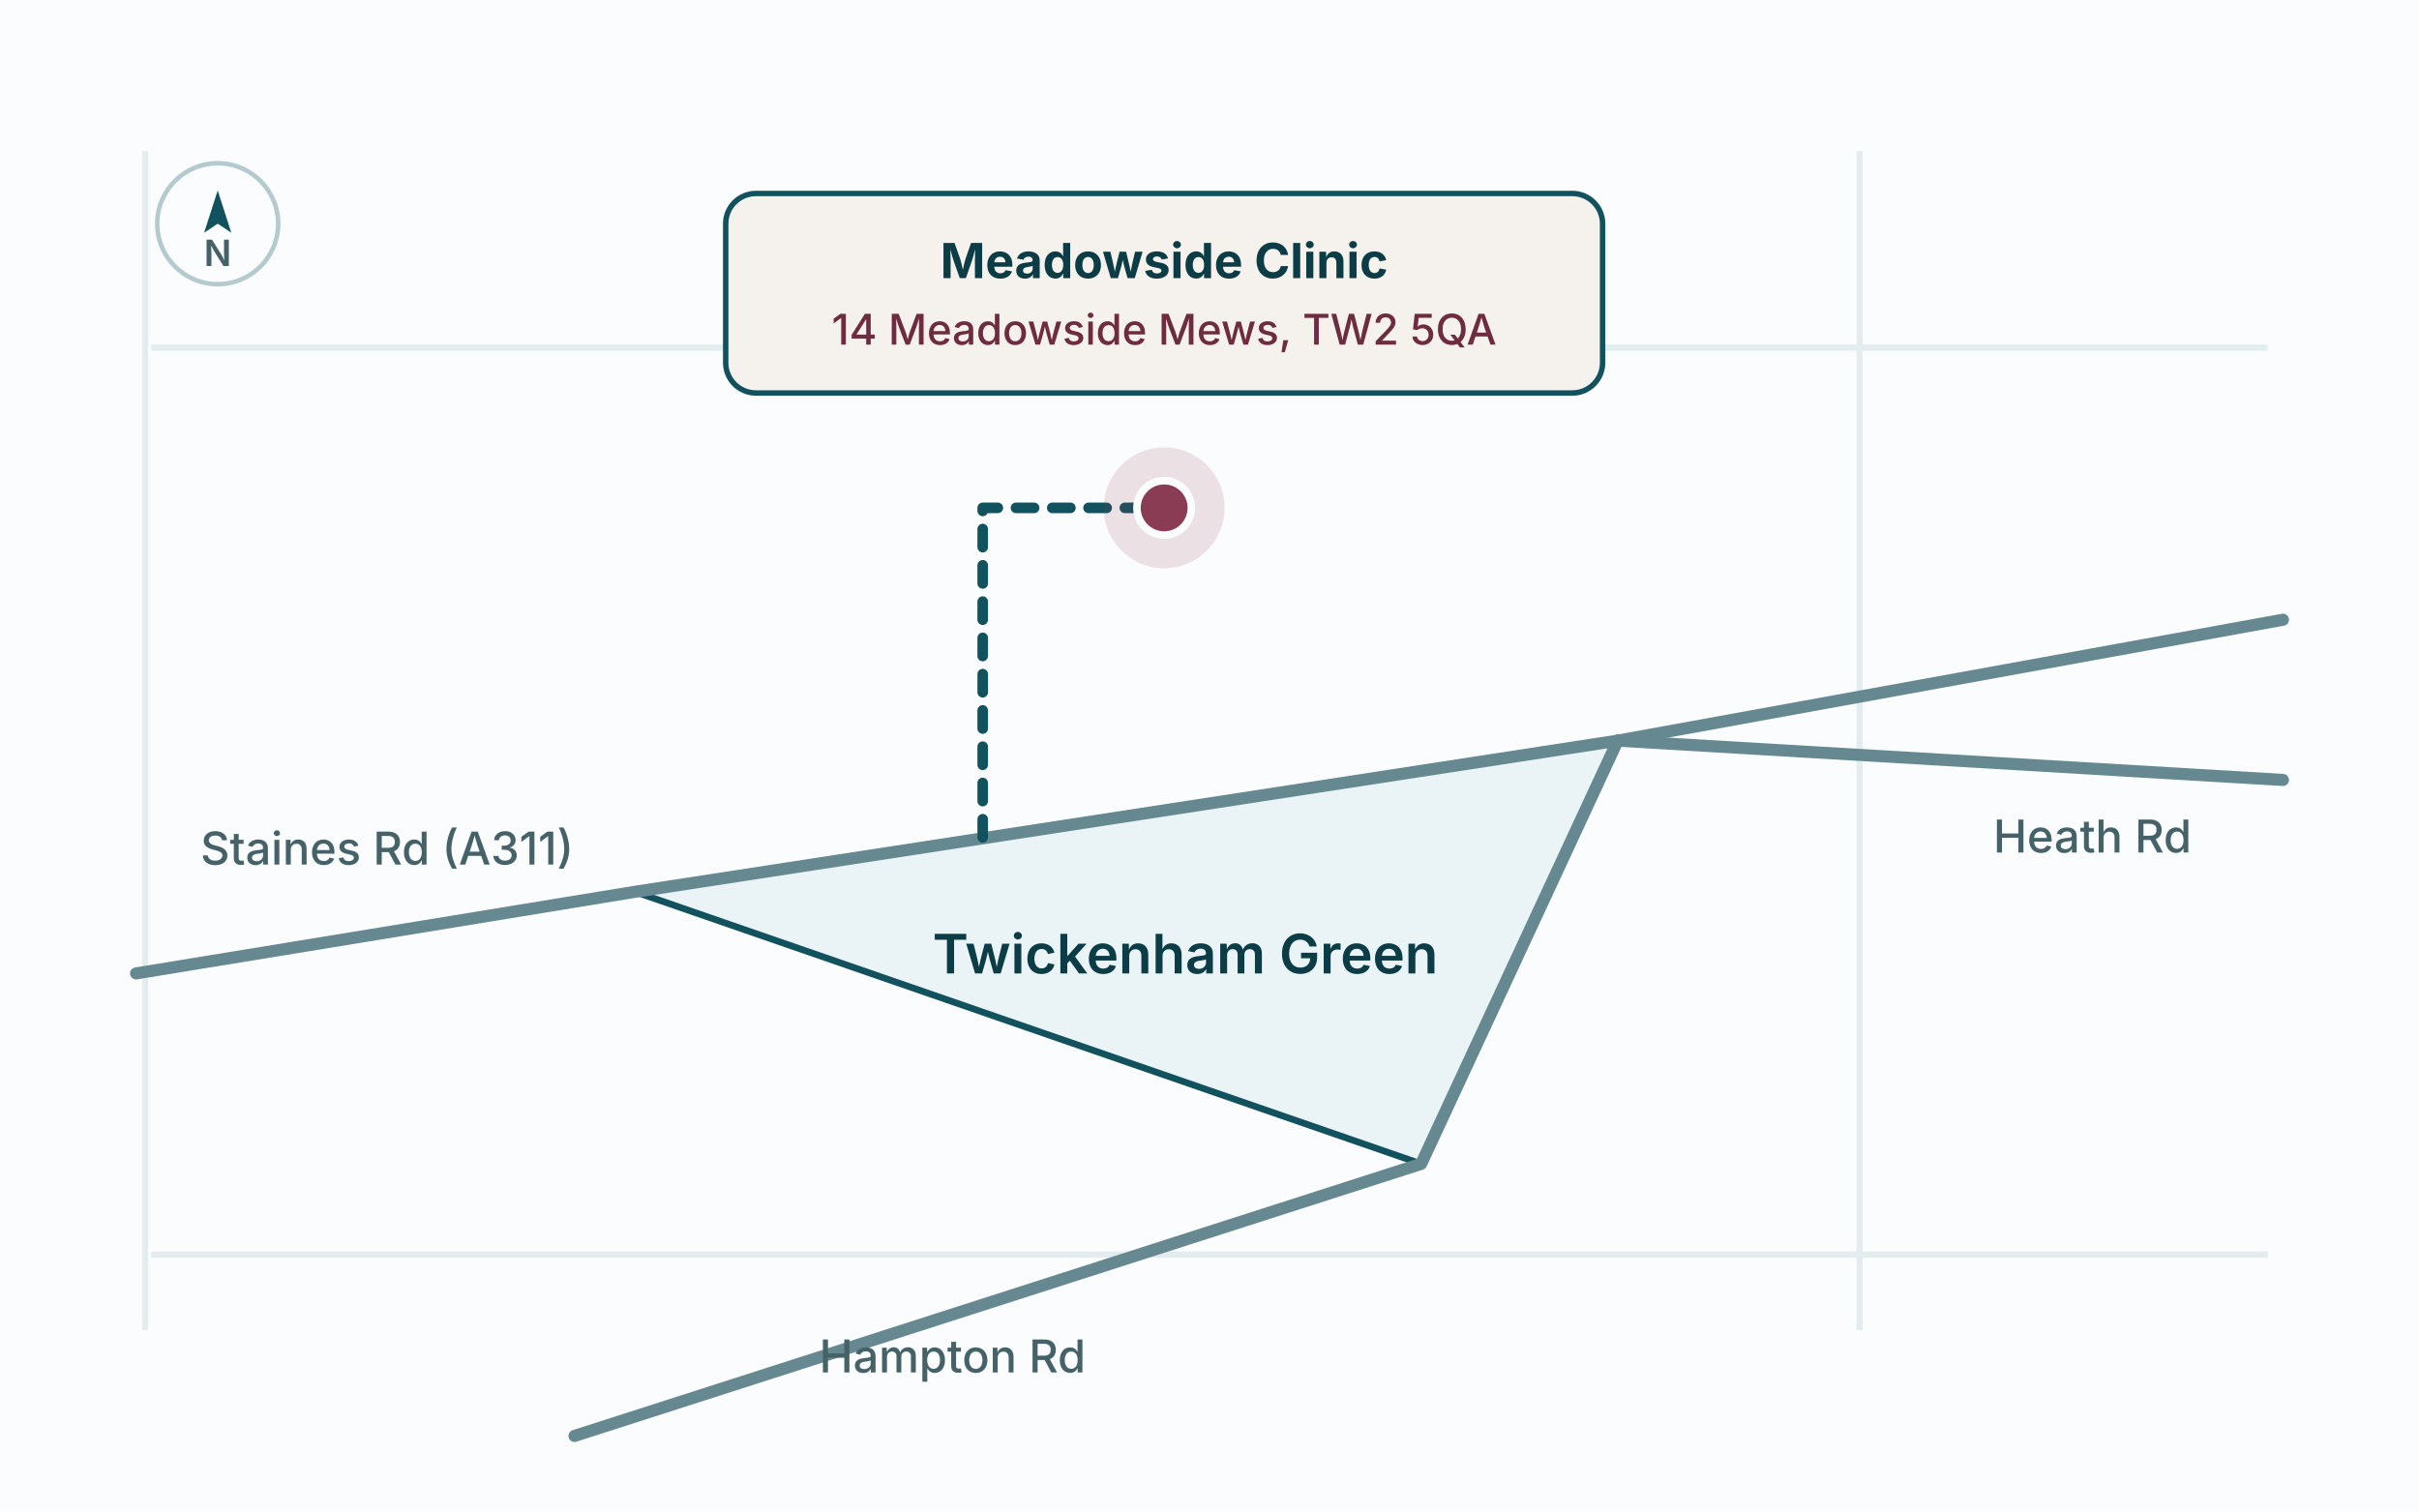
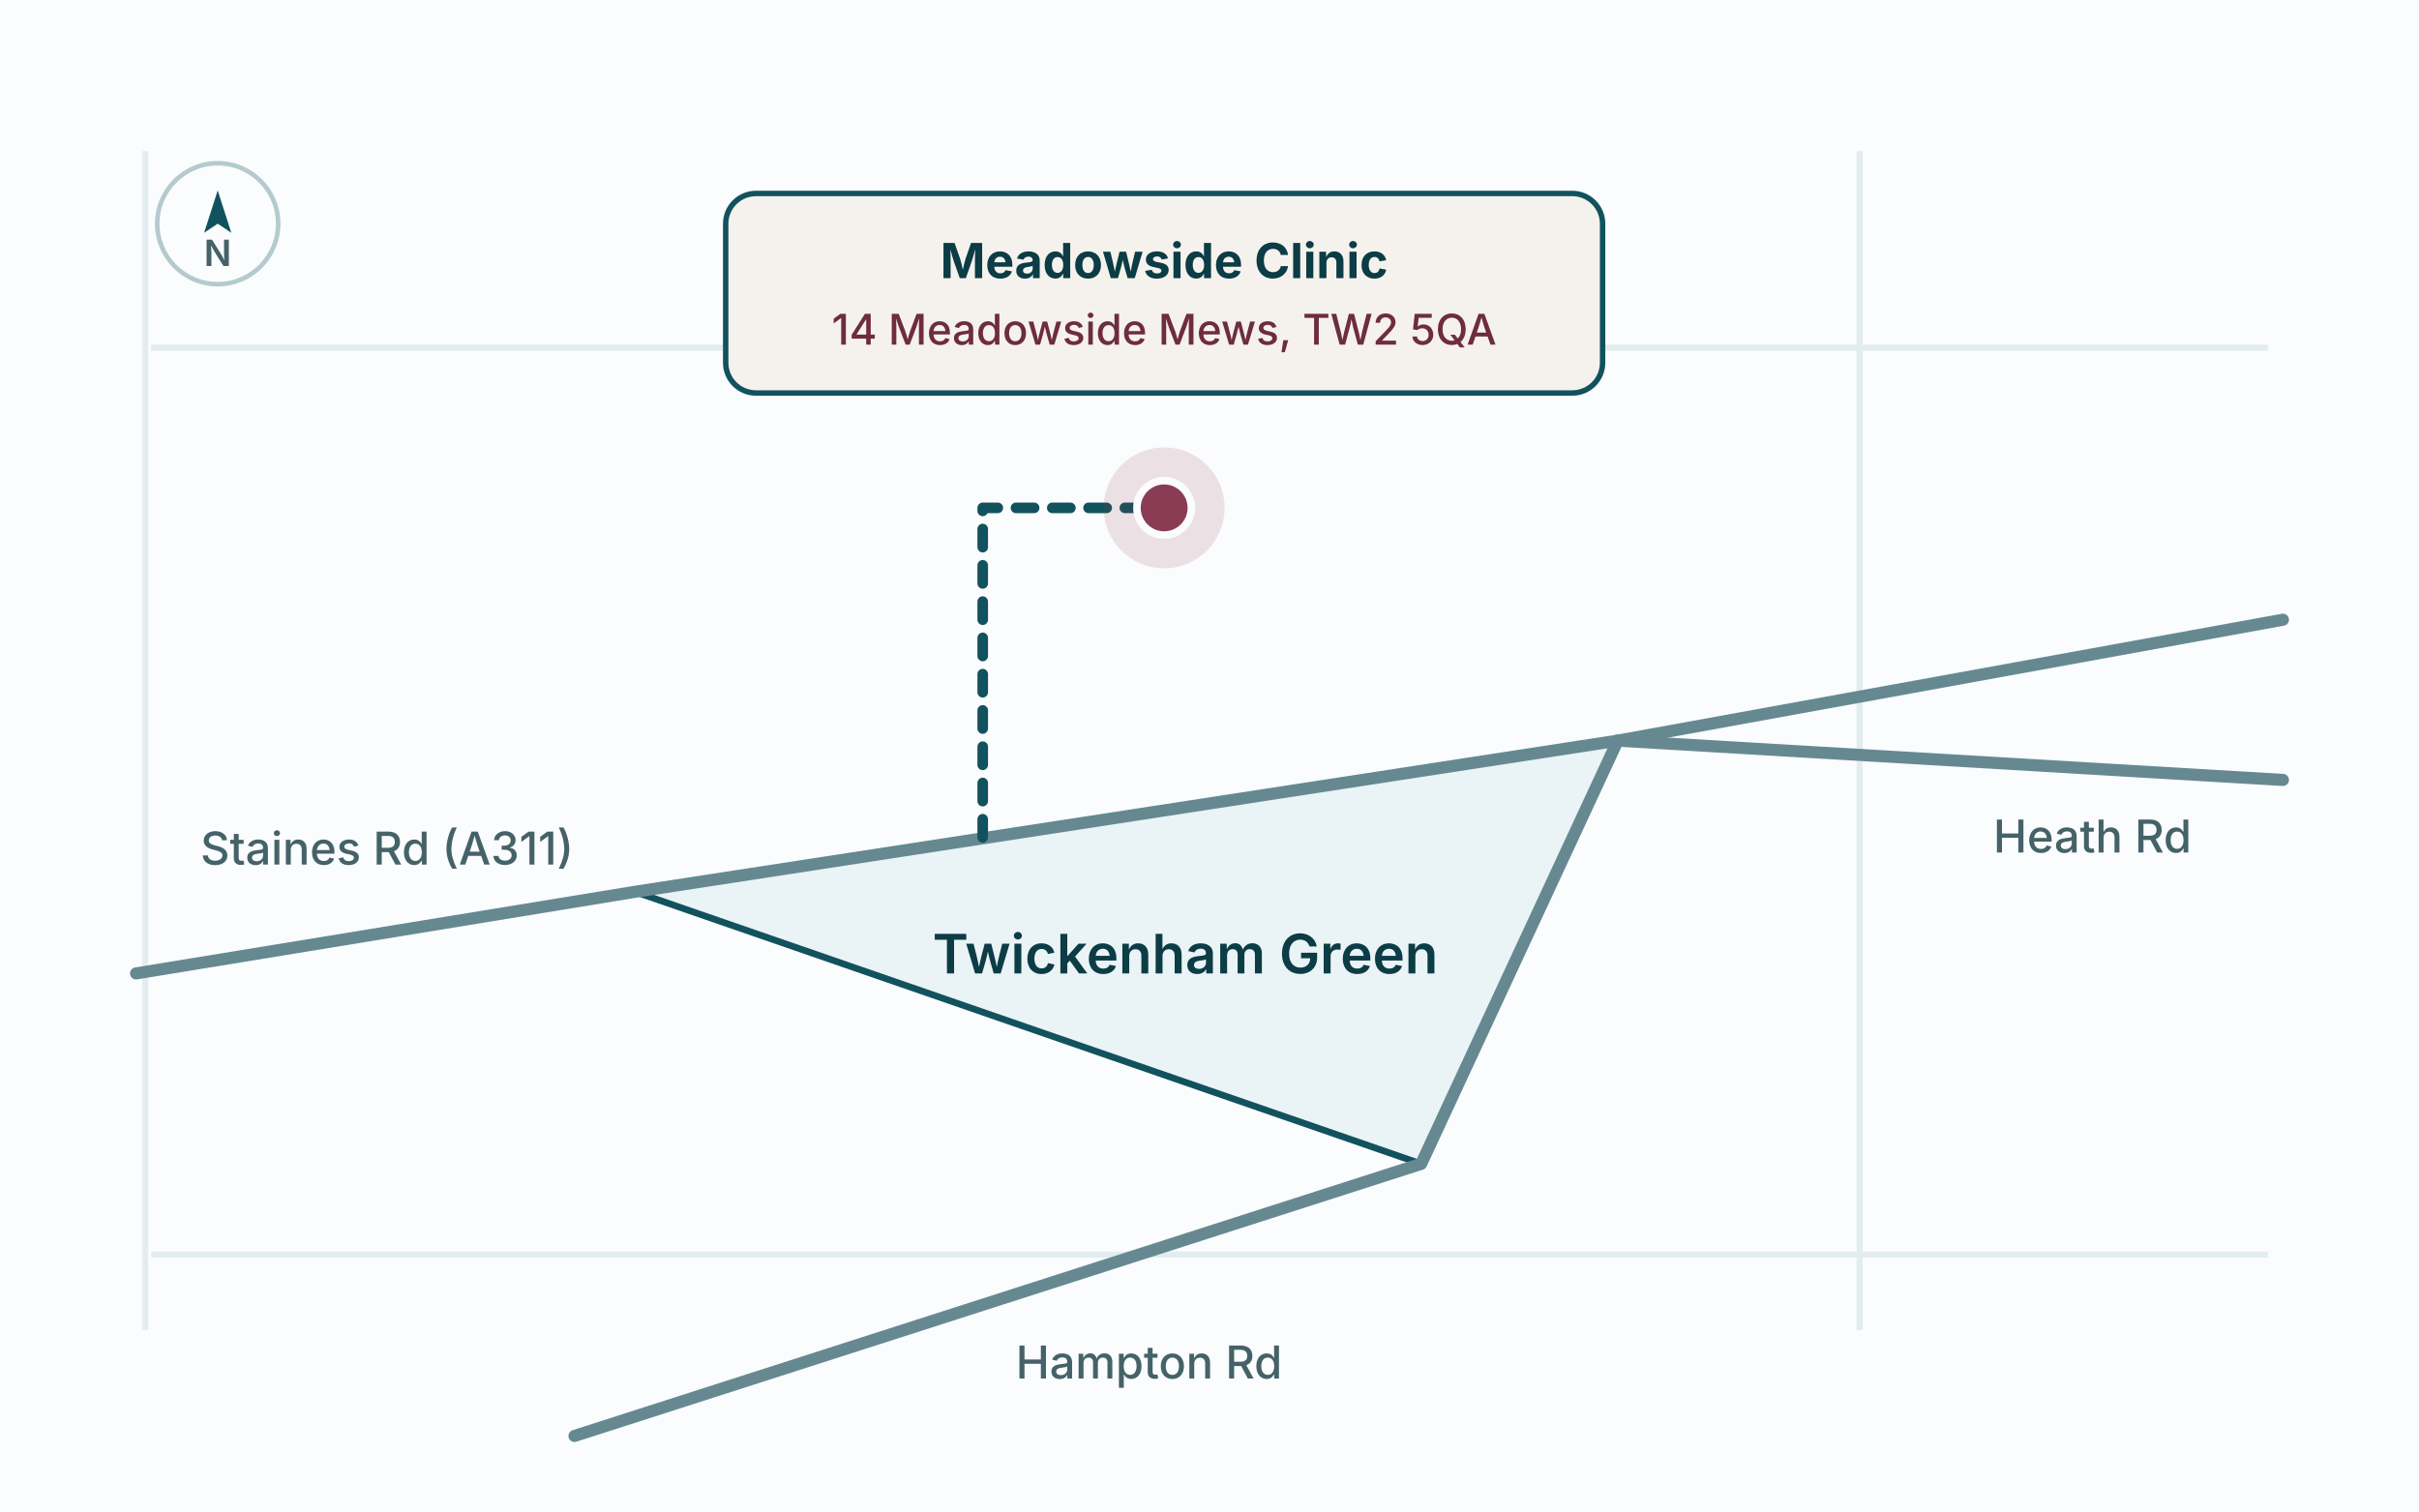
<svg xmlns="http://www.w3.org/2000/svg" viewBox="0 0 800 500" role="img" aria-labelledby="mapTitle mapDesc">
  <rect width="800" height="500" fill="#FAFCFD" />
  <g stroke="#E3ECEE" stroke-width="2" fill="none">
    <line x1="48" y1="50" x2="48" y2="440" />
    <line x1="615" y1="50" x2="615" y2="440" />
    <line x1="50" y1="115" x2="750" y2="115" />
    <line x1="50" y1="415" x2="750" y2="415" />
  </g>
  <polygon points="210,295 535,245 470,385" fill="#EAF3F5" stroke="#12525E" stroke-width="2.2" stroke-linejoin="round" />
  <text x="392" y="322" font-family="system-ui, -apple-system, sans-serif" font-size="18" font-weight="600" fill="#0C3C45" text-anchor="middle">Twickenham Green</text>
  <g fill="none" stroke="#668991" stroke-width="4" stroke-linecap="round" stroke-linejoin="round">
    <path d="M 45 322 L 210 295 L 535 245 L 755 205" />
    <path d="M 190 475 L 470 385 L 535 245" />
    <path d="M 535 245 L 755 258" />
  </g>
  <text x="128" y="286" font-family="system-ui, -apple-system, sans-serif" font-size="15" font-weight="500" fill="#456268" text-anchor="middle">Staines Rd (A311)</text>
-   <text x="315" y="454" font-family="system-ui, -apple-system, sans-serif" font-size="15" font-weight="500" fill="#456268" text-anchor="middle">Hampton Rd</text>
+   <text x="380" y="456" font-family="system-ui, -apple-system, sans-serif" font-size="15" font-weight="500" fill="#456268" text-anchor="middle">Hampton Rd</text>
  <text x="692" y="282" font-family="system-ui, -apple-system, sans-serif" font-size="15" font-weight="500" fill="#456268" text-anchor="middle">Heath Rd</text>
  <path d="M 325 277 L 325 168 L 375 168" fill="none" stroke="#12525E" stroke-width="3.5" stroke-linecap="round" stroke-linejoin="round" stroke-dasharray="6,6" />
  <circle cx="385" cy="168" r="20" fill="#8A3C54" fill-opacity="0.14" />
  <circle cx="385" cy="168" r="9" fill="#8A3C54" stroke="#FAFCFD" stroke-width="2.5" />
  <rect x="240" y="64" width="290" height="66" rx="10" fill="#F5F2ED" stroke="#12525E" stroke-width="1.8" />
  <text x="385" y="92" font-family="system-ui, -apple-system, sans-serif" font-size="16" font-weight="700" fill="#0C3C45" text-anchor="middle">Meadowside Clinic</text>
  <text x="385" y="114" font-family="system-ui, -apple-system, sans-serif" font-size="14" font-weight="500" fill="#6E2C40" text-anchor="middle">14 Meadowside Mews, TW2 5QA</text>
  <g transform="translate(72, 74)">
    <circle cx="0" cy="0" r="20" fill="#FAFCFD" stroke="#B4CACE" stroke-width="1.5" />
    <polygon points="0,-11 4.5,3 0,0 -4.5,3" fill="#12525E" />
    <text x="0" y="14" font-family="system-ui, -apple-system, sans-serif" font-size="12" font-weight="600" fill="#456268" text-anchor="middle">N</text>
  </g>
</svg>
